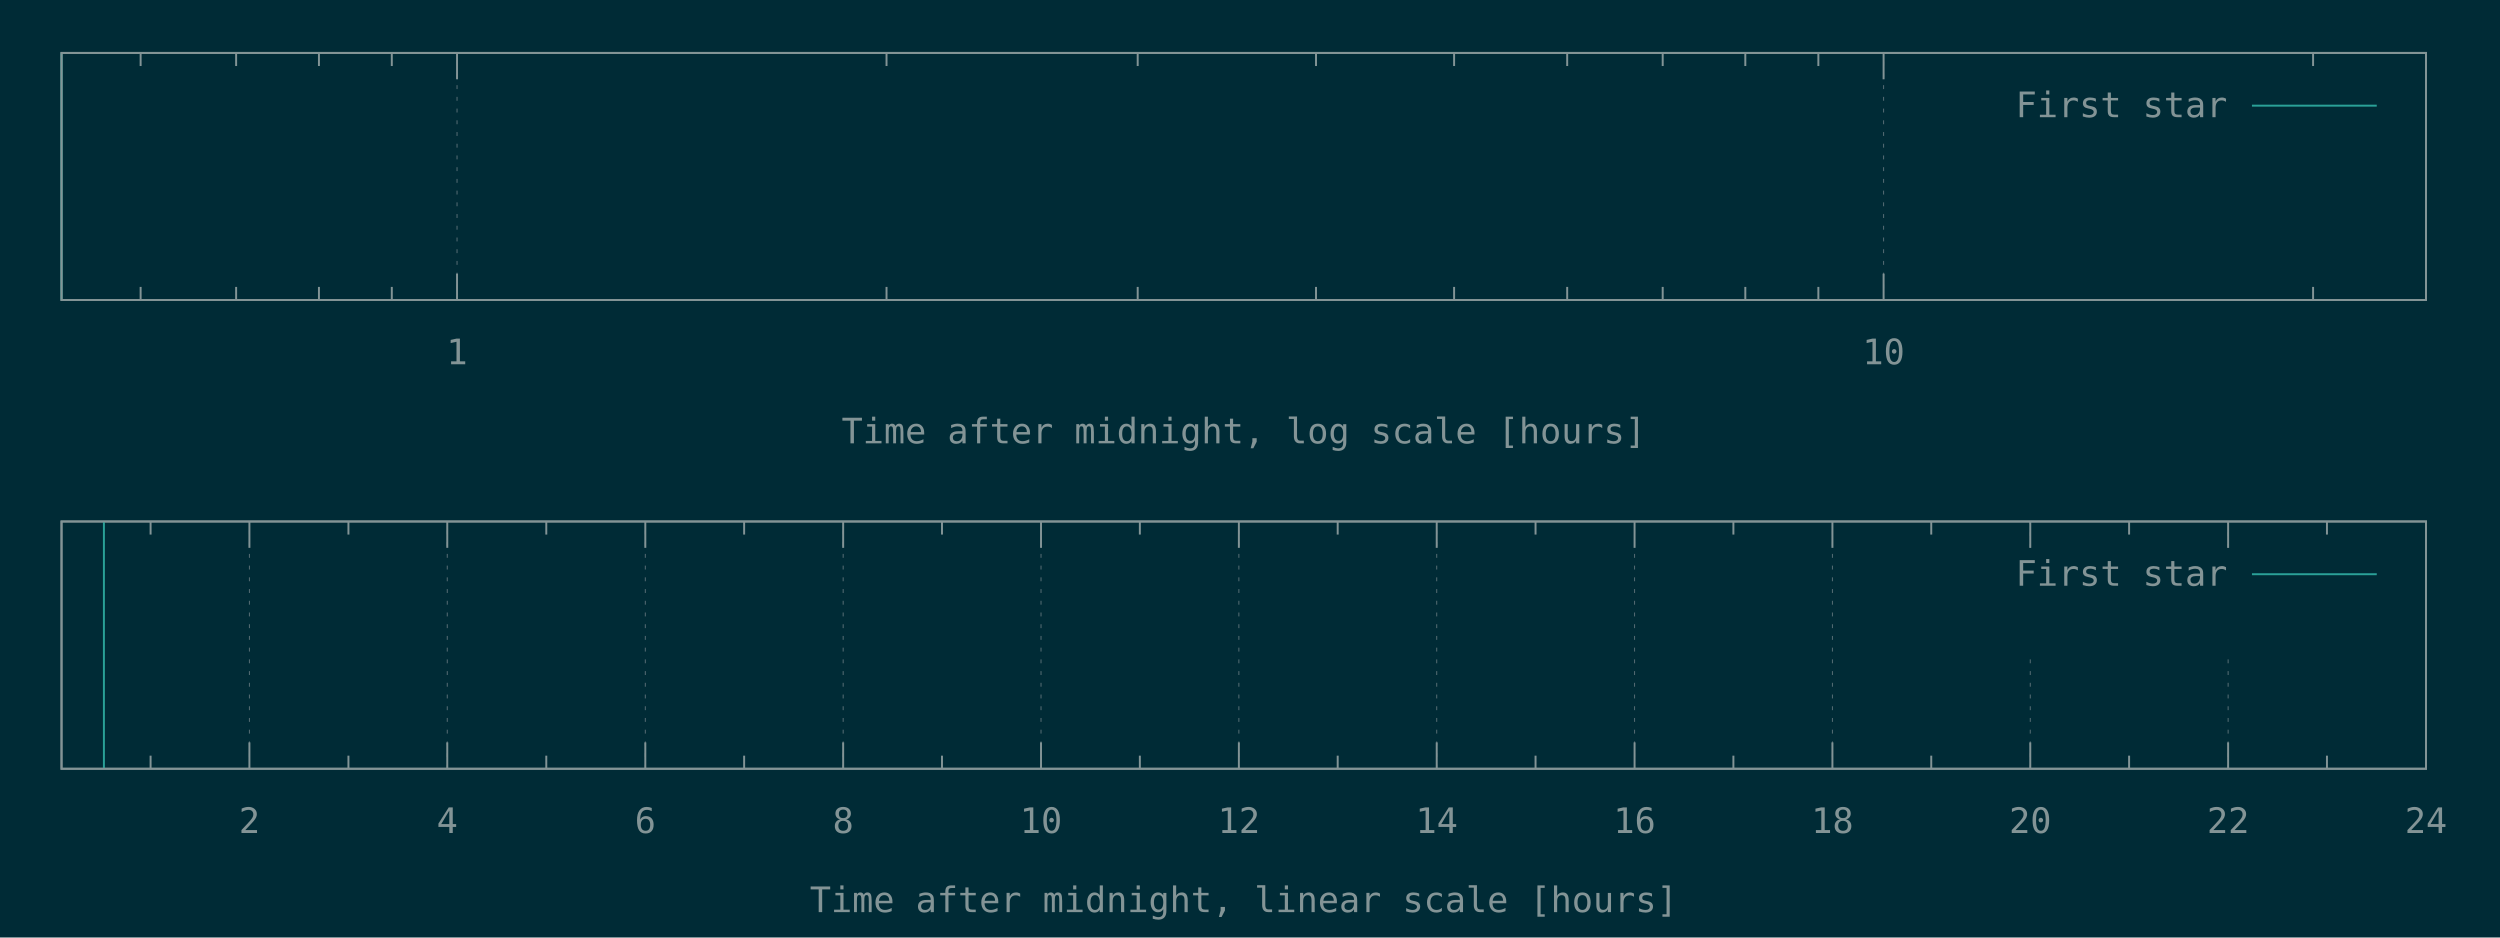
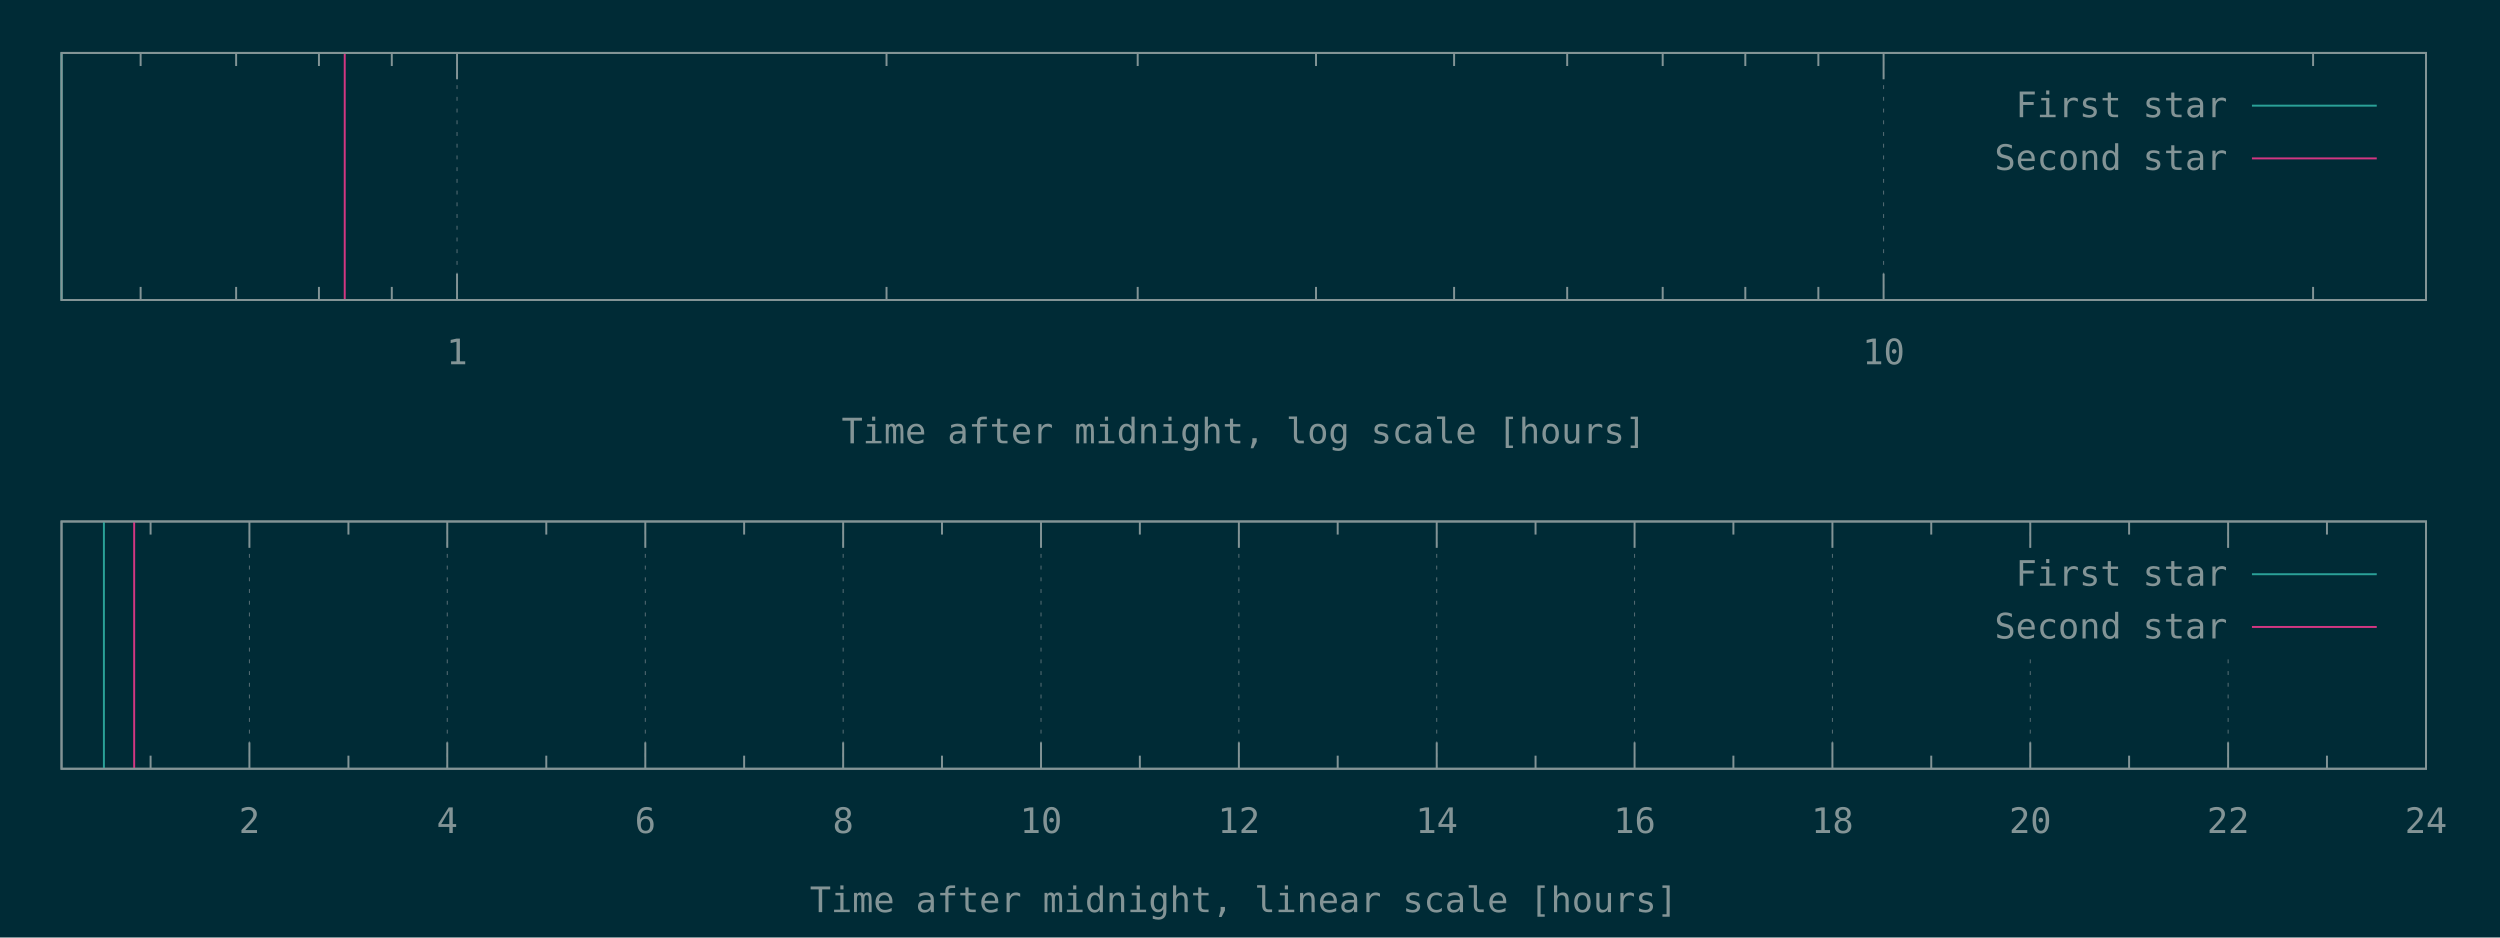
<svg xmlns="http://www.w3.org/2000/svg" xmlns:xlink="http://www.w3.org/1999/xlink" width="1280" height="480" viewBox="0 0 1280 480">
  <g id="gnuplot_canvas">
    <rect x="0" y="0" width="1280" height="480" fill="#002b36" />
    <defs>
      <circle id="gpDot" r="0.5" stroke-width="0.5" stroke="currentColor" />
      <path id="gpPt0" stroke-width="0.148" stroke="currentColor" d="M-1,0 h2 M0,-1 v2" />
      <path id="gpPt1" stroke-width="0.148" stroke="currentColor" d="M-1,-1 L1,1 M1,-1 L-1,1" />
      <path id="gpPt2" stroke-width="0.148" stroke="currentColor" d="M-1,0 L1,0 M0,-1 L0,1 M-1,-1 L1,1 M-1,1 L1,-1" />
      <rect id="gpPt3" stroke-width="0.148" stroke="currentColor" x="-1" y="-1" width="2" height="2" />
      <rect id="gpPt4" stroke-width="0.148" stroke="currentColor" fill="currentColor" x="-1" y="-1" width="2" height="2" />
      <circle id="gpPt5" stroke-width="0.148" stroke="currentColor" cx="0" cy="0" r="1" />
      <use xlink:href="#gpPt5" id="gpPt6" fill="currentColor" stroke="none" />
      <path id="gpPt7" stroke-width="0.148" stroke="currentColor" d="M0,-1.33 L-1.33,0.67 L1.33,0.67 z" />
      <use xlink:href="#gpPt7" id="gpPt8" fill="currentColor" stroke="none" />
      <use xlink:href="#gpPt7" id="gpPt9" stroke="currentColor" transform="rotate(180)" />
      <use xlink:href="#gpPt9" id="gpPt10" fill="currentColor" stroke="none" />
      <use xlink:href="#gpPt3" id="gpPt11" stroke="currentColor" transform="rotate(45)" />
      <use xlink:href="#gpPt11" id="gpPt12" fill="currentColor" stroke="none" />
      <path id="gpPt13" stroke-width="0.148" stroke="currentColor" d="M0,1.330 L1.265,0.411 L0.782,-1.067 L-0.782,-1.076 L-1.265,0.411 z" />
      <use xlink:href="#gpPt13" id="gpPt14" fill="currentColor" stroke="none" />
      <filter id="textbox" filterUnits="objectBoundingBox" x="0" y="0" height="1" width="1">
        <feFlood flood-color="#002B36" flood-opacity="1" result="bgnd" />
        <feComposite in="SourceGraphic" in2="bgnd" operator="atop" />
      </filter>
      <filter id="greybox" filterUnits="objectBoundingBox" x="0" y="0" height="1" width="1">
        <feFlood flood-color="lightgrey" flood-opacity="1" result="grey" />
        <feComposite in="SourceGraphic" in2="grey" operator="atop" />
      </filter>
    </defs>
    <g fill="none" color="#002B36" stroke="currentColor" stroke-width="1.00" stroke-linecap="butt" stroke-linejoin="miter">
</g>
    <g fill="none" color="black" stroke="currentColor" stroke-width="1.00" stroke-linecap="butt" stroke-linejoin="miter">
      <path stroke="rgb(131, 148, 150)" d="M72.0,153.6 L72.0,146.9 M72.0,27.1 L72.0,33.8 M120.9,153.6 L120.9,146.9 M120.9,27.1 L120.9,33.8   M163.3,153.6 L163.3,146.9 M163.3,27.1 L163.3,33.8 M200.6,153.6 L200.6,146.9 M200.6,27.1 L200.6,33.8    " />
    </g>
    <g fill="none" color="black" stroke="rgb(131, 148, 150)" stroke-width="0.50" stroke-linecap="butt" stroke-linejoin="miter">
</g>
    <g fill="none" color="gray" stroke="currentColor" stroke-width="0.50" stroke-linecap="butt" stroke-linejoin="miter">
      <path stroke="rgb( 88, 110, 117)" stroke-dasharray="2,4" class="gridline" d="M234.0,153.6 L234.0,27.1  " />
    </g>
    <g fill="none" color="gray" stroke="rgb( 88, 110, 117)" stroke-width="1.00" stroke-linecap="butt" stroke-linejoin="miter">
</g>
    <g fill="none" color="black" stroke="currentColor" stroke-width="1.00" stroke-linecap="butt" stroke-linejoin="miter">
      <path stroke="rgb(131, 148, 150)" d="M234.0,153.6 L234.0,140.1 M234.0,27.1 L234.0,40.6  " />
      <g transform="translate(234.0,186.5)" stroke="none" fill="rgb(131,148,150)" font-family="Inconsolata" font-size="18.00" text-anchor="middle">
        <text>
          <tspan font-family="Inconsolata"> 1</tspan>
        </text>
      </g>
    </g>
    <g fill="none" color="black" stroke="currentColor" stroke-width="1.00" stroke-linecap="butt" stroke-linejoin="miter">
      <path stroke="rgb(131, 148, 150)" d="M453.9,153.6 L453.9,146.9 M453.9,27.1 L453.9,33.8 M582.5,153.6 L582.5,146.9 M582.5,27.1 L582.5,33.8   M673.8,153.6 L673.8,146.9 M673.8,27.1 L673.8,33.8 M744.5,153.6 L744.5,146.9 M744.5,27.1 L744.5,33.8   M802.4,153.6 L802.4,146.9 M802.4,27.1 L802.4,33.8 M851.3,153.6 L851.3,146.9 M851.3,27.1 L851.3,33.8   M893.6,153.6 L893.6,146.9 M893.6,27.1 L893.6,33.8 M931.0,153.6 L931.0,146.9 M931.0,27.1 L931.0,33.8    " />
    </g>
    <g fill="none" color="black" stroke="rgb(131, 148, 150)" stroke-width="0.50" stroke-linecap="butt" stroke-linejoin="miter">
</g>
    <g fill="none" color="gray" stroke="currentColor" stroke-width="0.50" stroke-linecap="butt" stroke-linejoin="miter">
      <path stroke="rgb( 88, 110, 117)" stroke-dasharray="2,4" class="gridline" d="M964.4,153.6 L964.4,27.1  " />
    </g>
    <g fill="none" color="gray" stroke="rgb( 88, 110, 117)" stroke-width="1.00" stroke-linecap="butt" stroke-linejoin="miter">
</g>
    <g fill="none" color="black" stroke="currentColor" stroke-width="1.00" stroke-linecap="butt" stroke-linejoin="miter">
      <path stroke="rgb(131, 148, 150)" d="M964.4,153.6 L964.4,140.1 M964.4,27.1 L964.4,40.6  " />
      <g transform="translate(964.4,186.5)" stroke="none" fill="rgb(131,148,150)" font-family="Inconsolata" font-size="18.00" text-anchor="middle">
        <text>
          <tspan font-family="Inconsolata"> 10</tspan>
        </text>
      </g>
    </g>
    <g fill="none" color="black" stroke="currentColor" stroke-width="1.00" stroke-linecap="butt" stroke-linejoin="miter">
      <path stroke="rgb(131, 148, 150)" d="M1184.3,153.6 L1184.3,146.9 M1184.3,27.1 L1184.3,33.8  " />
    </g>
    <g fill="none" color="black" stroke="currentColor" stroke-width="1.00" stroke-linecap="butt" stroke-linejoin="miter">
      <path stroke="rgb(131, 148, 150)" d="M31.5,27.1 L31.5,153.6 L1242.1,153.6 L1242.1,27.1 L31.5,27.1 Z  " />
    </g>
    <g fill="none" color="black" stroke="currentColor" stroke-width="1.00" stroke-linecap="butt" stroke-linejoin="miter">
      <g transform="translate(636.8,227.0)" stroke="none" fill="rgb(131,148,150)" font-family="Inconsolata" font-size="18.00" text-anchor="middle">
        <text>
          <tspan font-family="Inconsolata">Time after midnight, log scale [hours]</tspan>
        </text>
      </g>
    </g>
    <g fill="none" color="black" stroke="currentColor" stroke-width="1.00" stroke-linecap="butt" stroke-linejoin="miter">
</g>
    <g id="gnuplot_plot_1a">
      <g fill="none" color="black" stroke="currentColor" stroke-width="1.00" stroke-linecap="butt" stroke-linejoin="miter">
        <path stroke="rgb( 42, 161, 152)" d="M31.5,153.6 L31.5,27.1  " />
      </g>
    </g>
    <g id="gnuplot_plot_2a">
      <g fill="none" color="black" stroke="currentColor" stroke-width="1.00" stroke-linecap="butt" stroke-linejoin="miter">
- </g>
+         <path stroke="rgb(211,  54, 130)" d="M176.5,153.6 L176.5,27.1  " />
+       </g>
    </g>
    <g stroke="none" shape-rendering="crispEdges">
      <polygon fill="#002B36" points="1001.8,94.6 1229.5,94.6 1229.5,40.6 1001.8,40.6 " />
    </g>
    <g id="gnuplot_plot_1a">
      <g fill="none" color="black" stroke="currentColor" stroke-width="1.00" stroke-linecap="butt" stroke-linejoin="miter">
        <g transform="translate(1140.4,60.0)" stroke="none" fill="rgb(131,148,150)" font-family="Inconsolata" font-size="18.00" text-anchor="end">
          <text>
            <tspan font-family="Inconsolata">First star</tspan>
          </text>
        </g>
      </g>
      <g fill="none" color="black" stroke="currentColor" stroke-width="1.00" stroke-linecap="butt" stroke-linejoin="miter">
        <path stroke="rgb( 42, 161, 152)" d="M1153.0,54.1 L1216.9,54.1  " />
      </g>
    </g>
    <g id="gnuplot_plot_2a">
      <g fill="none" color="black" stroke="currentColor" stroke-width="1.00" stroke-linecap="butt" stroke-linejoin="miter">
- </g>
+         <g transform="translate(1140.4,87.0)" stroke="none" fill="rgb(131,148,150)" font-family="Inconsolata" font-size="18.00" text-anchor="end">
+           <text>
+             <tspan font-family="Inconsolata">Second star</tspan>
+           </text>
+         </g>
+       </g>
+       <g fill="none" color="black" stroke="currentColor" stroke-width="1.00" stroke-linecap="butt" stroke-linejoin="miter">
+         <path stroke="rgb(211,  54, 130)" d="M1153.0,81.1 L1216.9,81.1  " />
+       </g>
    </g>
    <g fill="none" color="#002B36" stroke="rgb(211,  54, 130)" stroke-width="2.00" stroke-linecap="butt" stroke-linejoin="miter">
</g>
    <g fill="none" color="black" stroke="currentColor" stroke-width="2.00" stroke-linecap="butt" stroke-linejoin="miter">
</g>
    <g fill="none" color="black" stroke="black" stroke-width="1.00" stroke-linecap="butt" stroke-linejoin="miter">
</g>
    <g fill="none" color="black" stroke="currentColor" stroke-width="1.00" stroke-linecap="butt" stroke-linejoin="miter">
      <path stroke="rgb(131, 148, 150)" d="M31.5,27.1 L31.5,153.6 L1242.1,153.6 L1242.1,27.1 L31.5,27.1 Z  " />
    </g>
    <g fill="none" color="black" stroke="currentColor" stroke-width="1.00" stroke-linecap="butt" stroke-linejoin="miter">
</g>
    <g fill="none" color="black" stroke="currentColor" stroke-width="1.00" stroke-linecap="butt" stroke-linejoin="miter">
      <path stroke="rgb(131, 148, 150)" d="M77.1,393.6 L77.1,386.9 M77.1,267.0 L77.1,273.7  " />
    </g>
    <g fill="none" color="black" stroke="rgb(131, 148, 150)" stroke-width="0.50" stroke-linecap="butt" stroke-linejoin="miter">
</g>
    <g fill="none" color="gray" stroke="currentColor" stroke-width="0.50" stroke-linecap="butt" stroke-linejoin="miter">
      <path stroke="rgb( 88, 110, 117)" stroke-dasharray="2,4" class="gridline" d="M127.7,393.6 L127.7,267.0  " />
    </g>
    <g fill="none" color="gray" stroke="rgb( 88, 110, 117)" stroke-width="1.00" stroke-linecap="butt" stroke-linejoin="miter">
</g>
    <g fill="none" color="black" stroke="currentColor" stroke-width="1.00" stroke-linecap="butt" stroke-linejoin="miter">
      <path stroke="rgb(131, 148, 150)" d="M127.7,393.6 L127.7,380.1 M127.7,267.0 L127.7,280.5  " />
      <g transform="translate(127.7,426.5)" stroke="none" fill="rgb(131,148,150)" font-family="Inconsolata" font-size="18.00" text-anchor="middle">
        <text>
          <tspan font-family="Inconsolata"> 2</tspan>
        </text>
      </g>
    </g>
    <g fill="none" color="black" stroke="currentColor" stroke-width="1.00" stroke-linecap="butt" stroke-linejoin="miter">
      <path stroke="rgb(131, 148, 150)" d="M178.4,393.6 L178.4,386.9 M178.4,267.0 L178.4,273.7  " />
    </g>
    <g fill="none" color="black" stroke="rgb(131, 148, 150)" stroke-width="0.50" stroke-linecap="butt" stroke-linejoin="miter">
</g>
    <g fill="none" color="gray" stroke="currentColor" stroke-width="0.50" stroke-linecap="butt" stroke-linejoin="miter">
      <path stroke="rgb( 88, 110, 117)" stroke-dasharray="2,4" class="gridline" d="M229.0,393.6 L229.0,267.0  " />
    </g>
    <g fill="none" color="gray" stroke="rgb( 88, 110, 117)" stroke-width="1.00" stroke-linecap="butt" stroke-linejoin="miter">
</g>
    <g fill="none" color="black" stroke="currentColor" stroke-width="1.00" stroke-linecap="butt" stroke-linejoin="miter">
      <path stroke="rgb(131, 148, 150)" d="M229.0,393.6 L229.0,380.1 M229.0,267.0 L229.0,280.5  " />
      <g transform="translate(229.0,426.5)" stroke="none" fill="rgb(131,148,150)" font-family="Inconsolata" font-size="18.00" text-anchor="middle">
        <text>
          <tspan font-family="Inconsolata"> 4</tspan>
        </text>
      </g>
    </g>
    <g fill="none" color="black" stroke="currentColor" stroke-width="1.00" stroke-linecap="butt" stroke-linejoin="miter">
      <path stroke="rgb(131, 148, 150)" d="M279.7,393.6 L279.7,386.9 M279.7,267.0 L279.7,273.7  " />
    </g>
    <g fill="none" color="black" stroke="rgb(131, 148, 150)" stroke-width="0.50" stroke-linecap="butt" stroke-linejoin="miter">
</g>
    <g fill="none" color="gray" stroke="currentColor" stroke-width="0.50" stroke-linecap="butt" stroke-linejoin="miter">
      <path stroke="rgb( 88, 110, 117)" stroke-dasharray="2,4" class="gridline" d="M330.4,393.6 L330.4,267.0  " />
    </g>
    <g fill="none" color="gray" stroke="rgb( 88, 110, 117)" stroke-width="1.00" stroke-linecap="butt" stroke-linejoin="miter">
</g>
    <g fill="none" color="black" stroke="currentColor" stroke-width="1.00" stroke-linecap="butt" stroke-linejoin="miter">
      <path stroke="rgb(131, 148, 150)" d="M330.4,393.6 L330.4,380.1 M330.4,267.0 L330.4,280.5  " />
      <g transform="translate(330.4,426.5)" stroke="none" fill="rgb(131,148,150)" font-family="Inconsolata" font-size="18.00" text-anchor="middle">
        <text>
          <tspan font-family="Inconsolata"> 6</tspan>
        </text>
      </g>
    </g>
    <g fill="none" color="black" stroke="currentColor" stroke-width="1.00" stroke-linecap="butt" stroke-linejoin="miter">
      <path stroke="rgb(131, 148, 150)" d="M381.0,393.6 L381.0,386.9 M381.0,267.0 L381.0,273.7  " />
    </g>
    <g fill="none" color="black" stroke="rgb(131, 148, 150)" stroke-width="0.50" stroke-linecap="butt" stroke-linejoin="miter">
</g>
    <g fill="none" color="gray" stroke="currentColor" stroke-width="0.50" stroke-linecap="butt" stroke-linejoin="miter">
      <path stroke="rgb( 88, 110, 117)" stroke-dasharray="2,4" class="gridline" d="M431.7,393.6 L431.7,267.0  " />
    </g>
    <g fill="none" color="gray" stroke="rgb( 88, 110, 117)" stroke-width="1.00" stroke-linecap="butt" stroke-linejoin="miter">
</g>
    <g fill="none" color="black" stroke="currentColor" stroke-width="1.00" stroke-linecap="butt" stroke-linejoin="miter">
      <path stroke="rgb(131, 148, 150)" d="M431.7,393.6 L431.7,380.1 M431.7,267.0 L431.7,280.5  " />
      <g transform="translate(431.7,426.5)" stroke="none" fill="rgb(131,148,150)" font-family="Inconsolata" font-size="18.00" text-anchor="middle">
        <text>
          <tspan font-family="Inconsolata"> 8</tspan>
        </text>
      </g>
    </g>
    <g fill="none" color="black" stroke="currentColor" stroke-width="1.00" stroke-linecap="butt" stroke-linejoin="miter">
      <path stroke="rgb(131, 148, 150)" d="M482.3,393.6 L482.3,386.9 M482.3,267.0 L482.3,273.7  " />
    </g>
    <g fill="none" color="black" stroke="rgb(131, 148, 150)" stroke-width="0.50" stroke-linecap="butt" stroke-linejoin="miter">
</g>
    <g fill="none" color="gray" stroke="currentColor" stroke-width="0.50" stroke-linecap="butt" stroke-linejoin="miter">
      <path stroke="rgb( 88, 110, 117)" stroke-dasharray="2,4" class="gridline" d="M533.0,393.6 L533.0,267.0  " />
    </g>
    <g fill="none" color="gray" stroke="rgb( 88, 110, 117)" stroke-width="1.00" stroke-linecap="butt" stroke-linejoin="miter">
</g>
    <g fill="none" color="black" stroke="currentColor" stroke-width="1.00" stroke-linecap="butt" stroke-linejoin="miter">
      <path stroke="rgb(131, 148, 150)" d="M533.0,393.6 L533.0,380.1 M533.0,267.0 L533.0,280.5  " />
      <g transform="translate(533.0,426.5)" stroke="none" fill="rgb(131,148,150)" font-family="Inconsolata" font-size="18.00" text-anchor="middle">
        <text>
          <tspan font-family="Inconsolata"> 10</tspan>
        </text>
      </g>
    </g>
    <g fill="none" color="black" stroke="currentColor" stroke-width="1.00" stroke-linecap="butt" stroke-linejoin="miter">
      <path stroke="rgb(131, 148, 150)" d="M583.6,393.6 L583.6,386.9 M583.6,267.0 L583.6,273.7  " />
    </g>
    <g fill="none" color="black" stroke="rgb(131, 148, 150)" stroke-width="0.50" stroke-linecap="butt" stroke-linejoin="miter">
</g>
    <g fill="none" color="gray" stroke="currentColor" stroke-width="0.50" stroke-linecap="butt" stroke-linejoin="miter">
      <path stroke="rgb( 88, 110, 117)" stroke-dasharray="2,4" class="gridline" d="M634.3,393.6 L634.3,267.0  " />
    </g>
    <g fill="none" color="gray" stroke="rgb( 88, 110, 117)" stroke-width="1.00" stroke-linecap="butt" stroke-linejoin="miter">
</g>
    <g fill="none" color="black" stroke="currentColor" stroke-width="1.00" stroke-linecap="butt" stroke-linejoin="miter">
      <path stroke="rgb(131, 148, 150)" d="M634.3,393.6 L634.3,380.1 M634.3,267.0 L634.3,280.5  " />
      <g transform="translate(634.3,426.5)" stroke="none" fill="rgb(131,148,150)" font-family="Inconsolata" font-size="18.00" text-anchor="middle">
        <text>
          <tspan font-family="Inconsolata"> 12</tspan>
        </text>
      </g>
    </g>
    <g fill="none" color="black" stroke="currentColor" stroke-width="1.00" stroke-linecap="butt" stroke-linejoin="miter">
      <path stroke="rgb(131, 148, 150)" d="M684.9,393.6 L684.9,386.9 M684.9,267.0 L684.9,273.7  " />
    </g>
    <g fill="none" color="black" stroke="rgb(131, 148, 150)" stroke-width="0.50" stroke-linecap="butt" stroke-linejoin="miter">
</g>
    <g fill="none" color="gray" stroke="currentColor" stroke-width="0.50" stroke-linecap="butt" stroke-linejoin="miter">
      <path stroke="rgb( 88, 110, 117)" stroke-dasharray="2,4" class="gridline" d="M735.6,393.6 L735.6,267.0  " />
    </g>
    <g fill="none" color="gray" stroke="rgb( 88, 110, 117)" stroke-width="1.00" stroke-linecap="butt" stroke-linejoin="miter">
</g>
    <g fill="none" color="black" stroke="currentColor" stroke-width="1.00" stroke-linecap="butt" stroke-linejoin="miter">
      <path stroke="rgb(131, 148, 150)" d="M735.6,393.6 L735.6,380.1 M735.6,267.0 L735.6,280.5  " />
      <g transform="translate(735.6,426.5)" stroke="none" fill="rgb(131,148,150)" font-family="Inconsolata" font-size="18.00" text-anchor="middle">
        <text>
          <tspan font-family="Inconsolata"> 14</tspan>
        </text>
      </g>
    </g>
    <g fill="none" color="black" stroke="currentColor" stroke-width="1.00" stroke-linecap="butt" stroke-linejoin="miter">
      <path stroke="rgb(131, 148, 150)" d="M786.2,393.6 L786.2,386.9 M786.2,267.0 L786.2,273.7  " />
    </g>
    <g fill="none" color="black" stroke="rgb(131, 148, 150)" stroke-width="0.50" stroke-linecap="butt" stroke-linejoin="miter">
</g>
    <g fill="none" color="gray" stroke="currentColor" stroke-width="0.50" stroke-linecap="butt" stroke-linejoin="miter">
      <path stroke="rgb( 88, 110, 117)" stroke-dasharray="2,4" class="gridline" d="M836.9,393.6 L836.9,267.0  " />
    </g>
    <g fill="none" color="gray" stroke="rgb( 88, 110, 117)" stroke-width="1.00" stroke-linecap="butt" stroke-linejoin="miter">
</g>
    <g fill="none" color="black" stroke="currentColor" stroke-width="1.00" stroke-linecap="butt" stroke-linejoin="miter">
      <path stroke="rgb(131, 148, 150)" d="M836.9,393.6 L836.9,380.1 M836.9,267.0 L836.9,280.5  " />
      <g transform="translate(836.9,426.5)" stroke="none" fill="rgb(131,148,150)" font-family="Inconsolata" font-size="18.00" text-anchor="middle">
        <text>
          <tspan font-family="Inconsolata"> 16</tspan>
        </text>
      </g>
    </g>
    <g fill="none" color="black" stroke="currentColor" stroke-width="1.00" stroke-linecap="butt" stroke-linejoin="miter">
      <path stroke="rgb(131, 148, 150)" d="M887.5,393.6 L887.5,386.9 M887.5,267.0 L887.5,273.7  " />
    </g>
    <g fill="none" color="black" stroke="rgb(131, 148, 150)" stroke-width="0.50" stroke-linecap="butt" stroke-linejoin="miter">
</g>
    <g fill="none" color="gray" stroke="currentColor" stroke-width="0.50" stroke-linecap="butt" stroke-linejoin="miter">
      <path stroke="rgb( 88, 110, 117)" stroke-dasharray="2,4" class="gridline" d="M938.2,393.6 L938.2,267.0  " />
    </g>
    <g fill="none" color="gray" stroke="rgb( 88, 110, 117)" stroke-width="1.00" stroke-linecap="butt" stroke-linejoin="miter">
</g>
    <g fill="none" color="black" stroke="currentColor" stroke-width="1.00" stroke-linecap="butt" stroke-linejoin="miter">
      <path stroke="rgb(131, 148, 150)" d="M938.2,393.6 L938.2,380.1 M938.2,267.0 L938.2,280.5  " />
      <g transform="translate(938.2,426.5)" stroke="none" fill="rgb(131,148,150)" font-family="Inconsolata" font-size="18.00" text-anchor="middle">
        <text>
          <tspan font-family="Inconsolata"> 18</tspan>
        </text>
      </g>
    </g>
    <g fill="none" color="black" stroke="currentColor" stroke-width="1.00" stroke-linecap="butt" stroke-linejoin="miter">
      <path stroke="rgb(131, 148, 150)" d="M988.8,393.6 L988.8,386.9 M988.8,267.0 L988.8,273.7  " />
    </g>
    <g fill="none" color="black" stroke="rgb(131, 148, 150)" stroke-width="0.50" stroke-linecap="butt" stroke-linejoin="miter">
</g>
    <g fill="none" color="gray" stroke="currentColor" stroke-width="0.50" stroke-linecap="butt" stroke-linejoin="miter">
      <path stroke="rgb( 88, 110, 117)" stroke-dasharray="2,4" class="gridline" d="M1039.5,393.6 L1039.5,334.5 M1039.5,280.5 L1039.5,267.0  " />
    </g>
    <g fill="none" color="gray" stroke="rgb( 88, 110, 117)" stroke-width="1.00" stroke-linecap="butt" stroke-linejoin="miter">
</g>
    <g fill="none" color="black" stroke="currentColor" stroke-width="1.00" stroke-linecap="butt" stroke-linejoin="miter">
      <path stroke="rgb(131, 148, 150)" d="M1039.5,393.6 L1039.5,380.1 M1039.5,267.0 L1039.5,280.5  " />
      <g transform="translate(1039.5,426.5)" stroke="none" fill="rgb(131,148,150)" font-family="Inconsolata" font-size="18.00" text-anchor="middle">
        <text>
          <tspan font-family="Inconsolata"> 20</tspan>
        </text>
      </g>
    </g>
    <g fill="none" color="black" stroke="currentColor" stroke-width="1.00" stroke-linecap="butt" stroke-linejoin="miter">
      <path stroke="rgb(131, 148, 150)" d="M1090.1,393.6 L1090.1,386.9 M1090.1,267.0 L1090.1,273.7  " />
    </g>
    <g fill="none" color="black" stroke="rgb(131, 148, 150)" stroke-width="0.50" stroke-linecap="butt" stroke-linejoin="miter">
</g>
    <g fill="none" color="gray" stroke="currentColor" stroke-width="0.50" stroke-linecap="butt" stroke-linejoin="miter">
      <path stroke="rgb( 88, 110, 117)" stroke-dasharray="2,4" class="gridline" d="M1140.8,393.6 L1140.8,334.5 M1140.8,280.5 L1140.8,267.0  " />
    </g>
    <g fill="none" color="gray" stroke="rgb( 88, 110, 117)" stroke-width="1.00" stroke-linecap="butt" stroke-linejoin="miter">
</g>
    <g fill="none" color="black" stroke="currentColor" stroke-width="1.00" stroke-linecap="butt" stroke-linejoin="miter">
      <path stroke="rgb(131, 148, 150)" d="M1140.8,393.6 L1140.8,380.1 M1140.8,267.0 L1140.8,280.5  " />
      <g transform="translate(1140.8,426.5)" stroke="none" fill="rgb(131,148,150)" font-family="Inconsolata" font-size="18.00" text-anchor="middle">
        <text>
          <tspan font-family="Inconsolata"> 22</tspan>
        </text>
      </g>
    </g>
    <g fill="none" color="black" stroke="currentColor" stroke-width="1.00" stroke-linecap="butt" stroke-linejoin="miter">
      <path stroke="rgb(131, 148, 150)" d="M1191.4,393.6 L1191.4,386.9 M1191.4,267.0 L1191.4,273.7  " />
    </g>
    <g fill="none" color="black" stroke="rgb(131, 148, 150)" stroke-width="0.50" stroke-linecap="butt" stroke-linejoin="miter">
</g>
    <g fill="none" color="gray" stroke="currentColor" stroke-width="0.50" stroke-linecap="butt" stroke-linejoin="miter">
      <path stroke="rgb( 88, 110, 117)" stroke-dasharray="2,4" class="gridline" d="M1242.1,393.6 L1242.1,267.0  " />
    </g>
    <g fill="none" color="gray" stroke="rgb( 88, 110, 117)" stroke-width="1.00" stroke-linecap="butt" stroke-linejoin="miter">
</g>
    <g fill="none" color="black" stroke="currentColor" stroke-width="1.00" stroke-linecap="butt" stroke-linejoin="miter">
      <path stroke="rgb(131, 148, 150)" d="M1242.1,393.6 L1242.1,380.1 M1242.1,267.0 L1242.1,280.5  " />
      <g transform="translate(1242.1,426.5)" stroke="none" fill="rgb(131,148,150)" font-family="Inconsolata" font-size="18.00" text-anchor="middle">
        <text>
          <tspan font-family="Inconsolata"> 24</tspan>
        </text>
      </g>
    </g>
    <g fill="none" color="black" stroke="currentColor" stroke-width="1.00" stroke-linecap="butt" stroke-linejoin="miter">
</g>
    <g fill="none" color="black" stroke="currentColor" stroke-width="1.00" stroke-linecap="butt" stroke-linejoin="miter">
      <path stroke="rgb(131, 148, 150)" d="M31.5,267.0 L31.5,393.6 L1242.1,393.6 L1242.1,267.0 L31.5,267.0 Z  " />
    </g>
    <g fill="none" color="black" stroke="currentColor" stroke-width="1.00" stroke-linecap="butt" stroke-linejoin="miter">
      <g transform="translate(636.8,467.0)" stroke="none" fill="rgb(131,148,150)" font-family="Inconsolata" font-size="18.00" text-anchor="middle">
        <text>
          <tspan font-family="Inconsolata">Time after midnight, linear scale [hours]</tspan>
        </text>
      </g>
    </g>
    <g fill="none" color="black" stroke="currentColor" stroke-width="1.00" stroke-linecap="butt" stroke-linejoin="miter">
</g>
    <g id="gnuplot_plot_1b">
      <g fill="none" color="black" stroke="currentColor" stroke-width="1.00" stroke-linecap="butt" stroke-linejoin="miter">
        <path stroke="rgb( 42, 161, 152)" d="M53.2,393.6 L53.2,267.0  " />
      </g>
    </g>
    <g id="gnuplot_plot_2b">
      <g fill="none" color="black" stroke="currentColor" stroke-width="1.00" stroke-linecap="butt" stroke-linejoin="miter">
- </g>
+         <path stroke="rgb(211,  54, 130)" d="M68.7,393.6 L68.7,267.0  " />
+       </g>
    </g>
    <g stroke="none" shape-rendering="crispEdges">
      <polygon fill="#002B36" points="1001.8,334.5 1229.5,334.5 1229.5,280.5 1001.8,280.5 " />
    </g>
    <g id="gnuplot_plot_1b">
      <g fill="none" color="black" stroke="currentColor" stroke-width="1.00" stroke-linecap="butt" stroke-linejoin="miter">
        <g transform="translate(1140.4,299.9)" stroke="none" fill="rgb(131,148,150)" font-family="Inconsolata" font-size="18.00" text-anchor="end">
          <text>
            <tspan font-family="Inconsolata">First star</tspan>
          </text>
        </g>
      </g>
      <g fill="none" color="black" stroke="currentColor" stroke-width="1.00" stroke-linecap="butt" stroke-linejoin="miter">
        <path stroke="rgb( 42, 161, 152)" d="M1153.0,294.0 L1216.9,294.0  " />
      </g>
    </g>
    <g id="gnuplot_plot_2b">
      <g fill="none" color="black" stroke="currentColor" stroke-width="1.00" stroke-linecap="butt" stroke-linejoin="miter">
- </g>
+         <g transform="translate(1140.4,326.9)" stroke="none" fill="rgb(131,148,150)" font-family="Inconsolata" font-size="18.00" text-anchor="end">
+           <text>
+             <tspan font-family="Inconsolata">Second star</tspan>
+           </text>
+         </g>
+       </g>
+       <g fill="none" color="black" stroke="currentColor" stroke-width="1.00" stroke-linecap="butt" stroke-linejoin="miter">
+         <path stroke="rgb(211,  54, 130)" d="M1153.0,321.0 L1216.9,321.0  " />
+       </g>
    </g>
    <g fill="none" color="#002B36" stroke="rgb(211,  54, 130)" stroke-width="2.00" stroke-linecap="butt" stroke-linejoin="miter">
</g>
    <g fill="none" color="black" stroke="currentColor" stroke-width="2.00" stroke-linecap="butt" stroke-linejoin="miter">
</g>
    <g fill="none" color="black" stroke="black" stroke-width="1.00" stroke-linecap="butt" stroke-linejoin="miter">
</g>
    <g fill="none" color="black" stroke="currentColor" stroke-width="1.00" stroke-linecap="butt" stroke-linejoin="miter">
      <path stroke="rgb(131, 148, 150)" d="M31.5,267.0 L31.5,393.6 L1242.1,393.6 L1242.1,267.0 L31.5,267.0 Z  " />
    </g>
    <g fill="none" color="black" stroke="currentColor" stroke-width="1.00" stroke-linecap="butt" stroke-linejoin="miter">
</g>
  </g>
</svg>
